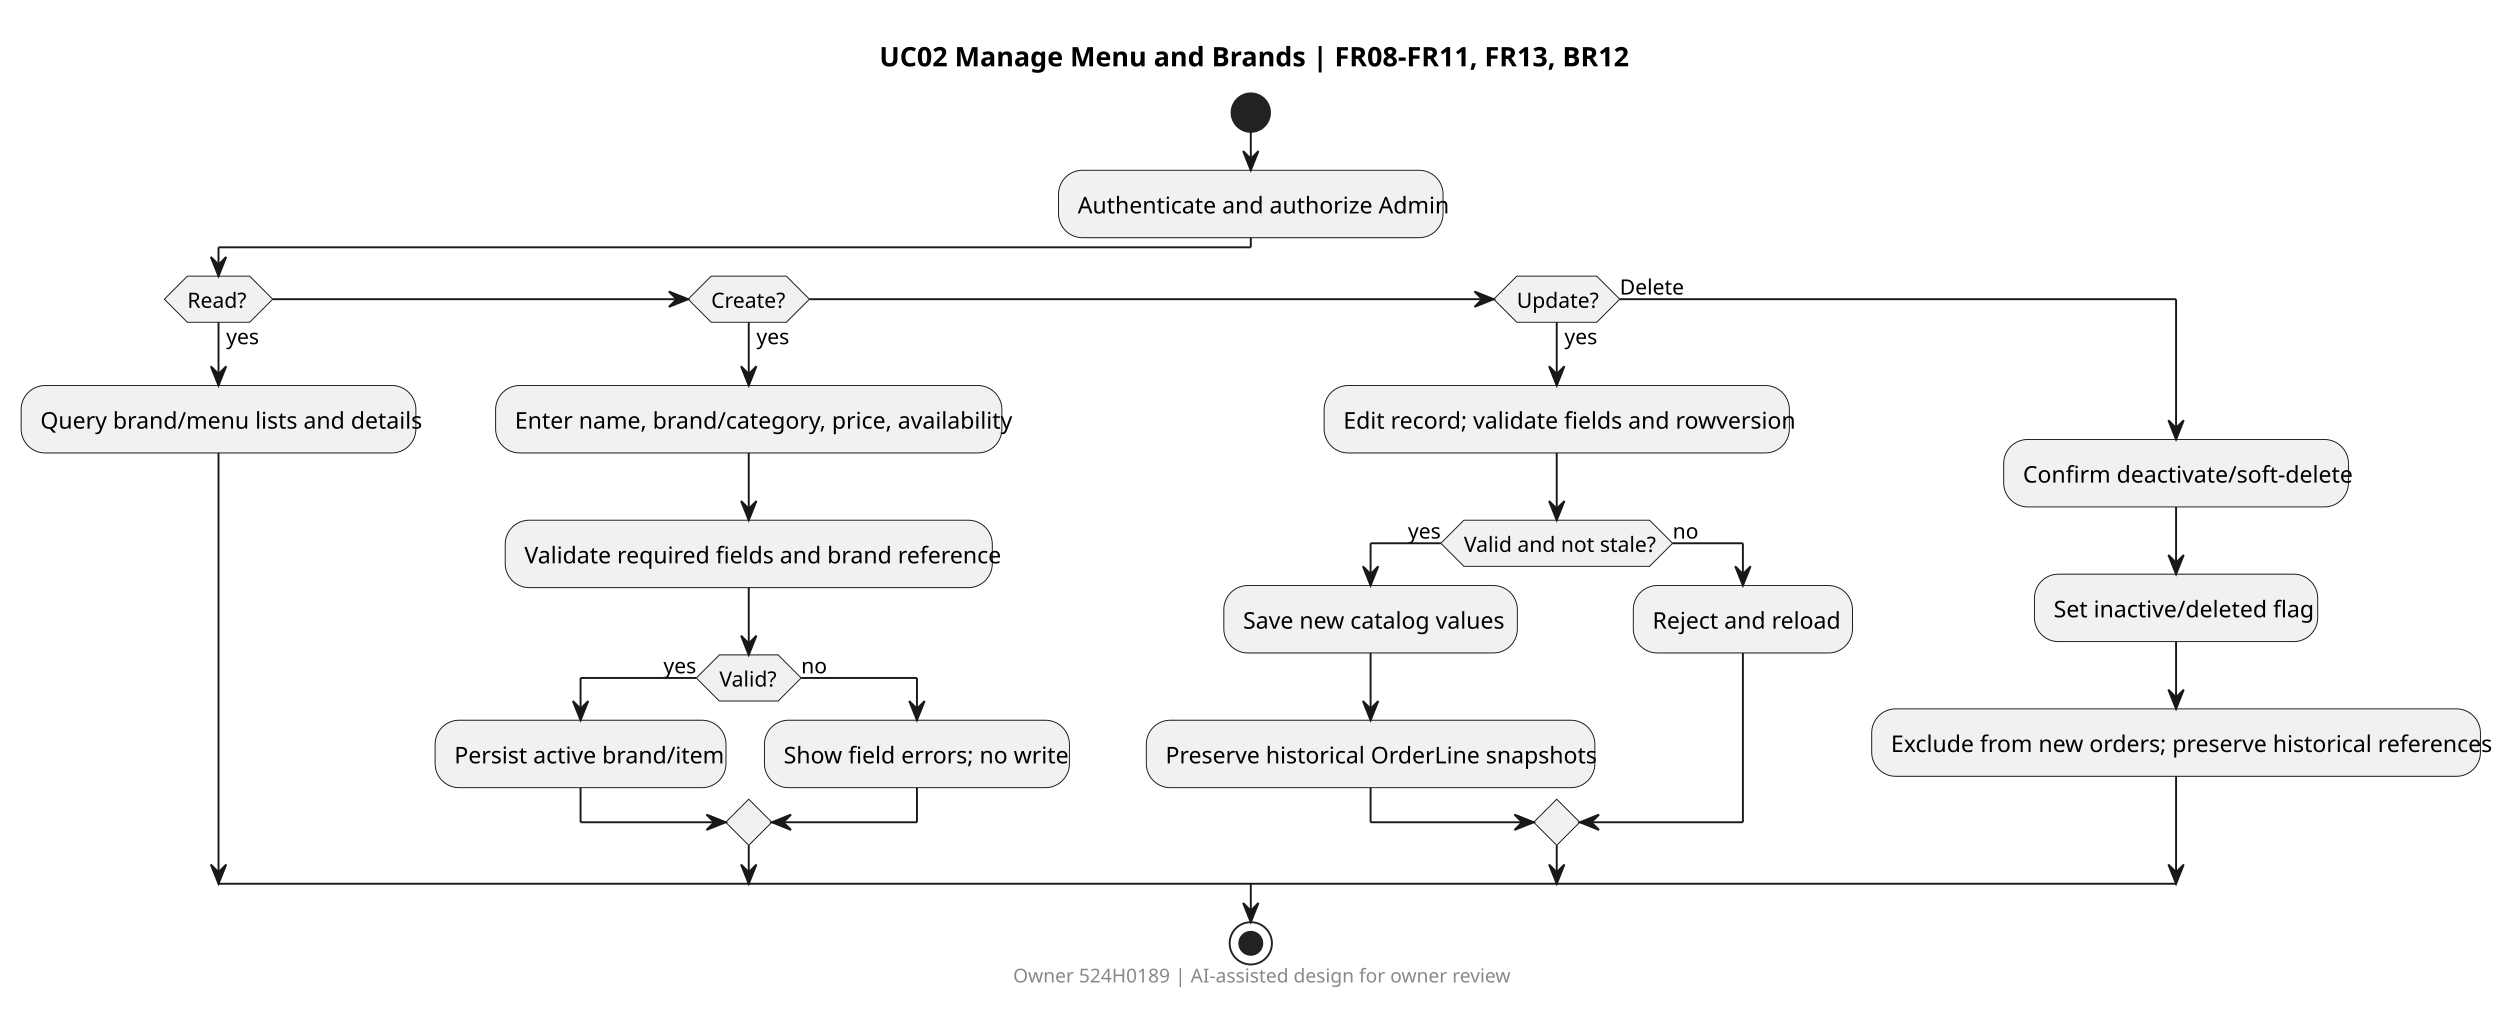
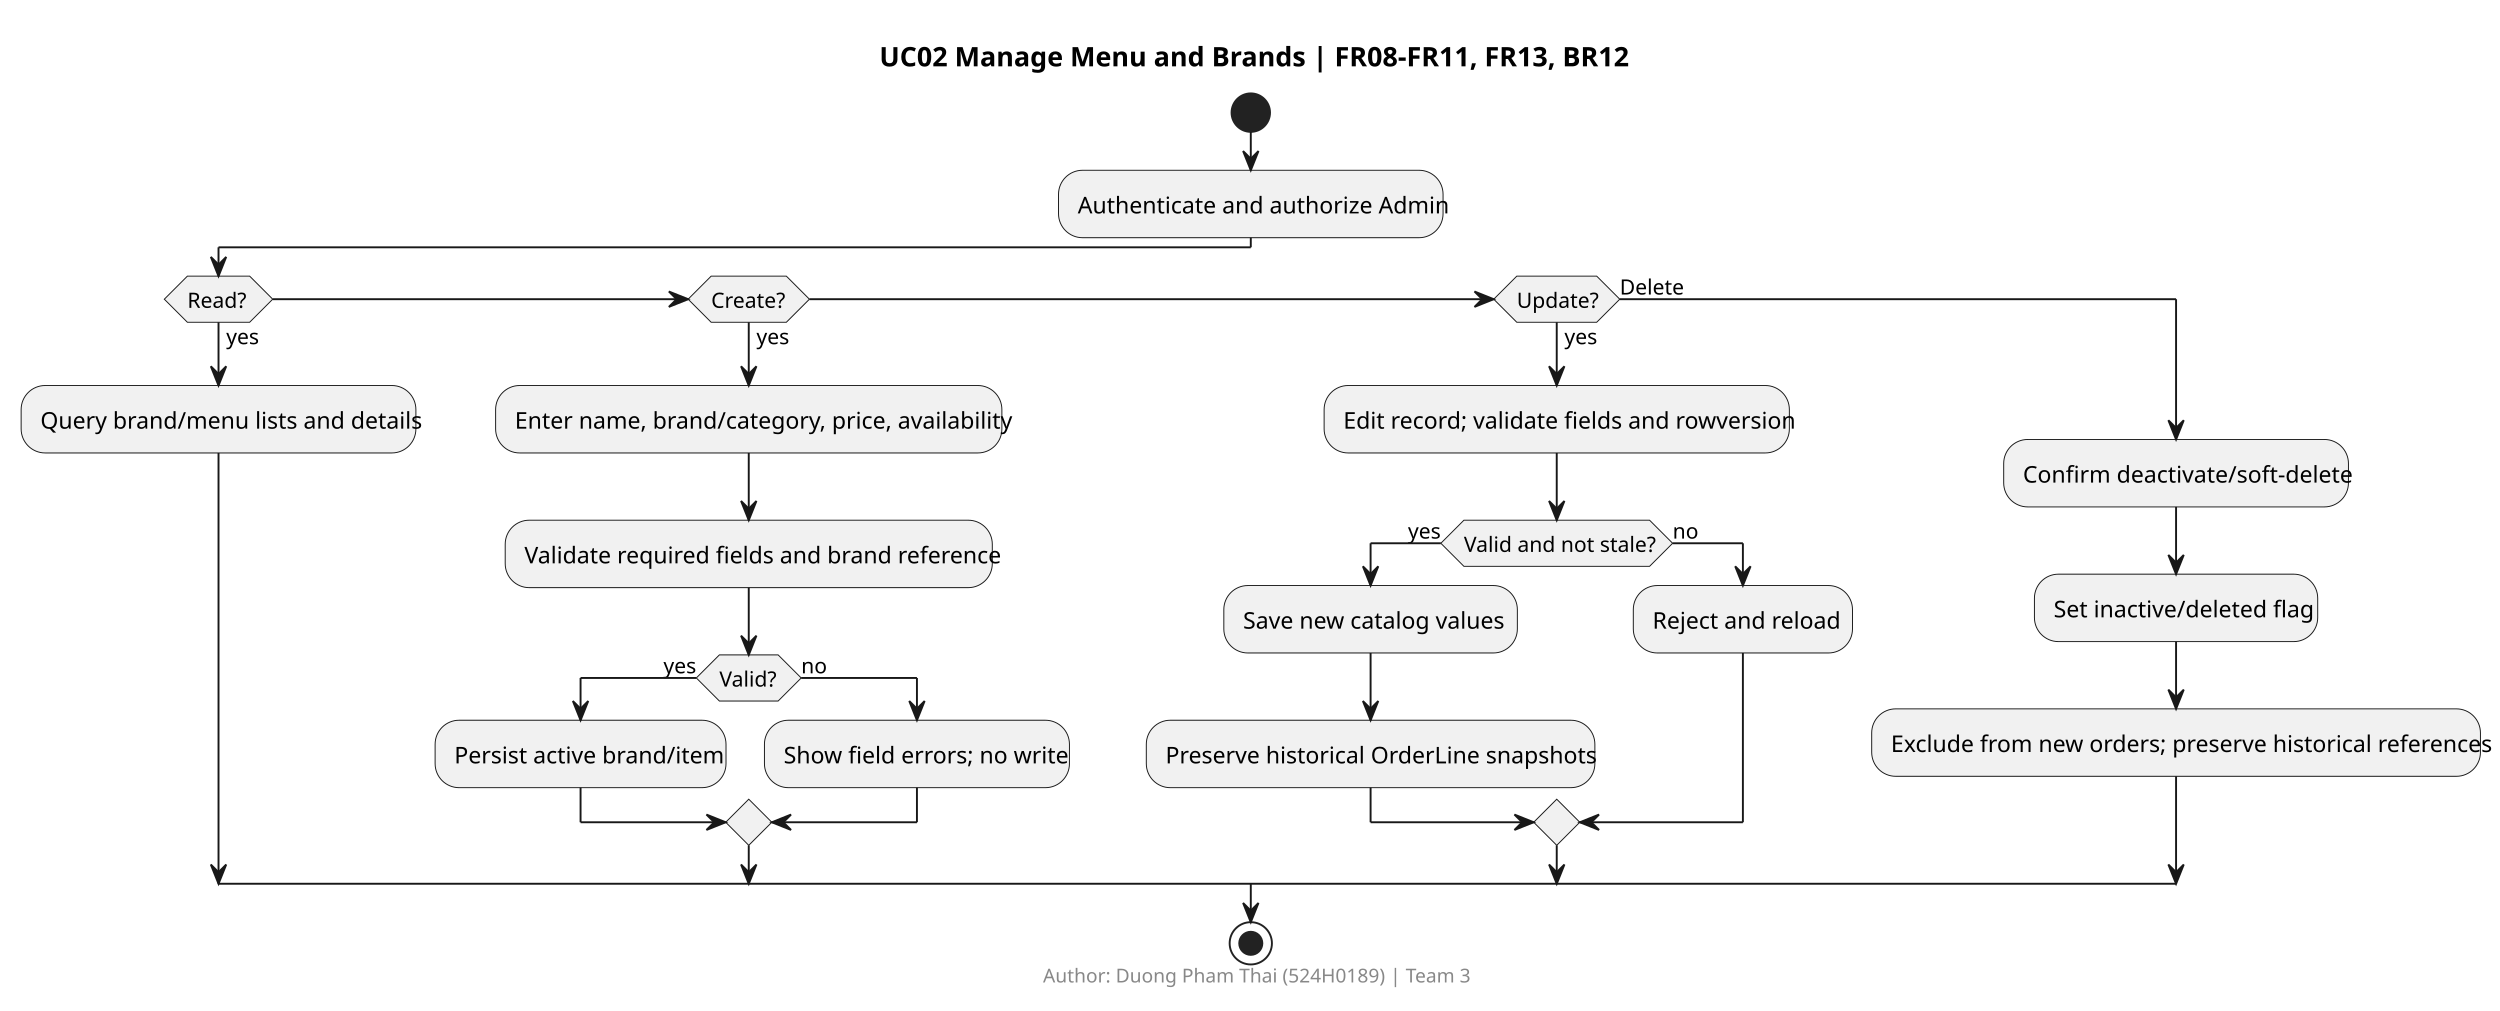
<svg xmlns="http://www.w3.org/2000/svg" contentStyleType="text/css" data-diagram-type="ACTIVITY" height="526px" preserveAspectRatio="none" style="width:1301px;height:526px;background:#FFFFFF;" version="1.1" viewBox="0 0 1301 526" width="1301px" zoomAndPan="magnify">
  <defs />
  <g>
    <text fill="#000000" font-family="sans-serif" font-size="14" font-weight="bold" lengthAdjust="spacing" textLength="383.565" x="457.628" y="34.533">UC02 Manage Menu and Brands | FR08-FR11, FR13, BR12</text>
    <ellipse cx="650.91" cy="58.609" fill="#222222" rx="10" ry="10" style="stroke:#222222;stroke-width:1;" />
    <rect fill="#F1F1F1" height="35.094" rx="12.5" ry="12.5" style="stroke:#181818;stroke-width:0.5;" width="200.117" x="550.852" y="88.609" />
    <text fill="#000000" font-family="sans-serif" font-size="12" lengthAdjust="spacing" textLength="180.117" x="560.852" y="111.066">Authenticate and authorize Admin</text>
    <polygon fill="#F1F1F1" points="97.508,143.703,129.923,143.703,141.923,155.703,129.923,167.703,97.508,167.703,85.508,155.703,97.508,143.703" style="stroke:#181818;stroke-width:0.5;" />
    <text fill="#000000" font-family="sans-serif" font-size="11" lengthAdjust="spacing" textLength="17.118" x="117.716" y="179.122">yes</text>
    <text fill="#000000" font-family="sans-serif" font-size="11" lengthAdjust="spacing" textLength="32.415" x="97.508" y="160.204">Read?</text>
    <rect fill="#F1F1F1" height="35.094" rx="12.5" ry="12.5" style="stroke:#181818;stroke-width:0.5;" width="205.432" x="11" y="200.622" />
    <text fill="#000000" font-family="sans-serif" font-size="12" lengthAdjust="spacing" textLength="185.432" x="21" y="223.079">Query brand/menu lists and details</text>
    <polygon fill="#F1F1F1" points="370.084,143.703,409.217,143.703,421.217,155.703,409.217,167.703,370.084,167.703,358.084,155.703,370.084,143.703" style="stroke:#181818;stroke-width:0.5;" />
    <text fill="#000000" font-family="sans-serif" font-size="11" lengthAdjust="spacing" textLength="17.118" x="393.65" y="179.122">yes</text>
    <text fill="#000000" font-family="sans-serif" font-size="11" lengthAdjust="spacing" textLength="39.134" x="370.084" y="160.204">Create?</text>
    <rect fill="#F1F1F1" height="35.094" rx="12.5" ry="12.5" style="stroke:#181818;stroke-width:0.5;" width="263.457" x="257.922" y="200.622" />
    <text fill="#000000" font-family="sans-serif" font-size="12" lengthAdjust="spacing" textLength="243.457" x="267.922" y="223.079">Enter name, brand/category, price, availability</text>
    <rect fill="#F1F1F1" height="35.094" rx="12.5" ry="12.5" style="stroke:#181818;stroke-width:0.5;" width="253.484" x="262.908" y="270.716" />
    <text fill="#000000" font-family="sans-serif" font-size="12" lengthAdjust="spacing" textLength="233.484" x="272.908" y="293.173">Validate required fields and brand reference</text>
    <polygon fill="#F1F1F1" points="374.362,340.81,404.939,340.81,416.939,352.81,404.939,364.81,374.362,364.81,362.362,352.81,374.362,340.81" style="stroke:#181818;stroke-width:0.5;" />
    <text fill="#000000" font-family="sans-serif" font-size="11" lengthAdjust="spacing" textLength="30.578" x="374.362" y="357.31">Valid?</text>
    <text fill="#000000" font-family="sans-serif" font-size="11" lengthAdjust="spacing" textLength="17.118" x="345.244" y="350.393">yes</text>
    <text fill="#000000" font-family="sans-serif" font-size="11" lengthAdjust="spacing" textLength="12.235" x="416.939" y="350.393">no</text>
    <rect fill="#F1F1F1" height="35.094" rx="12.5" ry="12.5" style="stroke:#181818;stroke-width:0.5;" width="151.385" x="226.432" y="374.81" />
    <text fill="#000000" font-family="sans-serif" font-size="12" lengthAdjust="spacing" textLength="131.385" x="236.432" y="397.267">Persist active brand/item</text>
    <rect fill="#F1F1F1" height="35.094" rx="12.5" ry="12.5" style="stroke:#181818;stroke-width:0.5;" width="158.721" x="397.816" y="374.81" />
    <text fill="#000000" font-family="sans-serif" font-size="12" lengthAdjust="spacing" textLength="138.721" x="407.816" y="397.267">Show field errors; no write</text>
    <polygon fill="#F1F1F1" points="389.65,415.903,401.65,427.903,389.65,439.903,377.65,427.903,389.65,415.903" style="stroke:#181818;stroke-width:0.5;" />
    <polygon fill="#F1F1F1" points="789.333,143.703,830.922,143.703,842.922,155.703,830.922,167.703,789.333,167.703,777.333,155.703,789.333,143.703" style="stroke:#181818;stroke-width:0.5;" />
    <text fill="#000000" font-family="sans-serif" font-size="11" lengthAdjust="spacing" textLength="17.118" x="814.127" y="179.122">yes</text>
    <text fill="#000000" font-family="sans-serif" font-size="11" lengthAdjust="spacing" textLength="41.588" x="789.333" y="160.204">Update?</text>
    <text fill="#000000" font-family="sans-serif" font-size="11" lengthAdjust="spacing" textLength="31.797" x="842.922" y="153.286">Delete</text>
    <rect fill="#F1F1F1" height="35.094" rx="12.5" ry="12.5" style="stroke:#181818;stroke-width:0.5;" width="242.111" x="689.072" y="200.622" />
    <text fill="#000000" font-family="sans-serif" font-size="12" lengthAdjust="spacing" textLength="222.111" x="699.072" y="223.079">Edit record; validate fields and rowversion</text>
    <polygon fill="#F1F1F1" points="761.814,270.716,858.44,270.716,870.44,282.716,858.44,294.716,761.814,294.716,749.814,282.716,761.814,270.716" style="stroke:#181818;stroke-width:0.5;" />
    <text fill="#000000" font-family="sans-serif" font-size="11" lengthAdjust="spacing" textLength="96.626" x="761.814" y="287.217">Valid and not stale?</text>
    <text fill="#000000" font-family="sans-serif" font-size="11" lengthAdjust="spacing" textLength="17.118" x="732.697" y="280.299">yes</text>
    <text fill="#000000" font-family="sans-serif" font-size="11" lengthAdjust="spacing" textLength="12.235" x="870.44" y="280.299">no</text>
    <rect fill="#F1F1F1" height="35.094" rx="12.5" ry="12.5" style="stroke:#181818;stroke-width:0.5;" width="152.75" x="636.879" y="304.716" />
    <text fill="#000000" font-family="sans-serif" font-size="12" lengthAdjust="spacing" textLength="132.75" x="646.879" y="327.173">Save new catalog values</text>
    <rect fill="#F1F1F1" height="35.094" rx="12.5" ry="12.5" style="stroke:#181818;stroke-width:0.5;" width="233.434" x="596.537" y="374.81" />
    <text fill="#000000" font-family="sans-serif" font-size="12" lengthAdjust="spacing" textLength="213.434" x="606.537" y="397.267">Preserve historical OrderLine snapshots</text>
    <rect fill="#F1F1F1" height="35.094" rx="12.5" ry="12.5" style="stroke:#181818;stroke-width:0.5;" width="114.061" x="849.971" y="304.716" />
    <text fill="#000000" font-family="sans-serif" font-size="12" lengthAdjust="spacing" textLength="94.061" x="859.971" y="327.173">Reject and reload</text>
    <polygon fill="#F1F1F1" points="810.127,415.903,822.127,427.903,810.127,439.903,798.127,427.903,810.127,415.903" style="stroke:#181818;stroke-width:0.5;" />
    <rect fill="#F1F1F1" height="35.094" rx="12.5" ry="12.5" style="stroke:#181818;stroke-width:0.5;" width="179.41" x="1042.721" y="228.704" />
    <text fill="#000000" font-family="sans-serif" font-size="12" lengthAdjust="spacing" textLength="159.41" x="1052.721" y="251.161">Confirm deactivate/soft-delete</text>
    <rect fill="#F1F1F1" height="35.094" rx="12.5" ry="12.5" style="stroke:#181818;stroke-width:0.5;" width="147.418" x="1058.717" y="298.798" />
    <text fill="#000000" font-family="sans-serif" font-size="12" lengthAdjust="spacing" textLength="127.418" x="1068.717" y="321.255">Set inactive/deleted flag</text>
    <rect fill="#F1F1F1" height="35.094" rx="12.5" ry="12.5" style="stroke:#181818;stroke-width:0.5;" width="316.789" x="974.031" y="368.892" />
    <text fill="#000000" font-family="sans-serif" font-size="12" lengthAdjust="spacing" textLength="296.789" x="984.031" y="391.349">Exclude from new orders; preserve historical references</text>
    <ellipse cx="650.91" cy="490.903" fill="none" rx="11" ry="11" style="stroke:#222222;stroke-width:1;" />
    <ellipse cx="650.91" cy="490.903" fill="#222222" rx="6" ry="6" style="stroke:#222222;stroke-width:1;" />
    <line style="stroke:#181818;stroke-width:1;" x1="650.91" x2="650.91" y1="68.609" y2="88.609" />
    <polygon fill="#181818" points="646.91,78.609,650.91,88.609,654.91,78.609,650.91,82.609" style="stroke:#181818;stroke-width:1;" />
    <line style="stroke:#181818;stroke-width:1;" x1="389.65" x2="389.65" y1="235.716" y2="270.716" />
    <polygon fill="#181818" points="385.65,260.716,389.65,270.716,393.65,260.716,389.65,264.716" style="stroke:#181818;stroke-width:1;" />
    <line style="stroke:#181818;stroke-width:1;" x1="362.362" x2="302.124" y1="352.81" y2="352.81" />
    <line style="stroke:#181818;stroke-width:1;" x1="302.124" x2="302.124" y1="352.81" y2="374.81" />
    <polygon fill="#181818" points="298.124,364.81,302.124,374.81,306.124,364.81,302.124,368.81" style="stroke:#181818;stroke-width:1;" />
    <line style="stroke:#181818;stroke-width:1;" x1="416.939" x2="477.177" y1="352.81" y2="352.81" />
    <line style="stroke:#181818;stroke-width:1;" x1="477.177" x2="477.177" y1="352.81" y2="374.81" />
    <polygon fill="#181818" points="473.177,364.81,477.177,374.81,481.177,364.81,477.177,368.81" style="stroke:#181818;stroke-width:1;" />
    <line style="stroke:#181818;stroke-width:1;" x1="302.124" x2="302.124" y1="409.903" y2="427.903" />
    <line style="stroke:#181818;stroke-width:1;" x1="302.124" x2="377.65" y1="427.903" y2="427.903" />
    <polygon fill="#181818" points="367.65,423.903,377.65,427.903,367.65,431.903,371.65,427.903" style="stroke:#181818;stroke-width:1;" />
    <line style="stroke:#181818;stroke-width:1;" x1="477.177" x2="477.177" y1="409.903" y2="427.903" />
    <line style="stroke:#181818;stroke-width:1;" x1="477.177" x2="401.65" y1="427.903" y2="427.903" />
    <polygon fill="#181818" points="411.65,423.903,401.65,427.903,411.65,431.903,407.65,427.903" style="stroke:#181818;stroke-width:1;" />
    <line style="stroke:#181818;stroke-width:1;" x1="389.65" x2="389.65" y1="305.81" y2="340.81" />
    <polygon fill="#181818" points="385.65,330.81,389.65,340.81,393.65,330.81,389.65,334.81" style="stroke:#181818;stroke-width:1;" />
    <line style="stroke:#181818;stroke-width:1;" x1="713.254" x2="713.254" y1="339.81" y2="374.81" />
    <polygon fill="#181818" points="709.254,364.81,713.254,374.81,717.254,364.81,713.254,368.81" style="stroke:#181818;stroke-width:1;" />
    <line style="stroke:#181818;stroke-width:1;" x1="749.814" x2="713.254" y1="282.716" y2="282.716" />
    <line style="stroke:#181818;stroke-width:1;" x1="713.254" x2="713.254" y1="282.716" y2="304.716" />
    <polygon fill="#181818" points="709.254,294.716,713.254,304.716,717.254,294.716,713.254,298.716" style="stroke:#181818;stroke-width:1;" />
    <line style="stroke:#181818;stroke-width:1;" x1="870.44" x2="907.001" y1="282.716" y2="282.716" />
    <line style="stroke:#181818;stroke-width:1;" x1="907.001" x2="907.001" y1="282.716" y2="304.716" />
    <polygon fill="#181818" points="903.001,294.716,907.001,304.716,911.001,294.716,907.001,298.716" style="stroke:#181818;stroke-width:1;" />
    <line style="stroke:#181818;stroke-width:1;" x1="713.254" x2="713.254" y1="409.903" y2="427.903" />
    <line style="stroke:#181818;stroke-width:1;" x1="713.254" x2="798.127" y1="427.903" y2="427.903" />
    <polygon fill="#181818" points="788.127,423.903,798.127,427.903,788.127,431.903,792.127,427.903" style="stroke:#181818;stroke-width:1;" />
    <line style="stroke:#181818;stroke-width:1;" x1="907.001" x2="907.001" y1="339.81" y2="427.903" />
    <line style="stroke:#181818;stroke-width:1;" x1="907.001" x2="822.127" y1="427.903" y2="427.903" />
    <polygon fill="#181818" points="832.127,423.903,822.127,427.903,832.127,431.903,828.127,427.903" style="stroke:#181818;stroke-width:1;" />
    <line style="stroke:#181818;stroke-width:1;" x1="810.127" x2="810.127" y1="235.716" y2="270.716" />
    <polygon fill="#181818" points="806.127,260.716,810.127,270.716,814.127,260.716,810.127,264.716" style="stroke:#181818;stroke-width:1;" />
    <line style="stroke:#181818;stroke-width:1;" x1="1132.426" x2="1132.426" y1="263.798" y2="298.798" />
    <polygon fill="#181818" points="1128.426,288.798,1132.426,298.798,1136.426,288.798,1132.426,292.798" style="stroke:#181818;stroke-width:1;" />
    <line style="stroke:#181818;stroke-width:1;" x1="1132.426" x2="1132.426" y1="333.892" y2="368.892" />
    <polygon fill="#181818" points="1128.426,358.892,1132.426,368.892,1136.426,358.892,1132.426,362.892" style="stroke:#181818;stroke-width:1;" />
    <line style="stroke:#181818;stroke-width:1;" x1="113.716" x2="113.716" y1="167.703" y2="200.622" />
    <polygon fill="#181818" points="109.716,190.622,113.716,200.622,117.716,190.622,113.716,194.622" style="stroke:#181818;stroke-width:1;" />
    <line style="stroke:#181818;stroke-width:1;" x1="113.716" x2="113.716" y1="235.716" y2="459.903" />
    <polygon fill="#181818" points="109.716,449.903,113.716,459.903,117.716,449.903,113.716,453.903" style="stroke:#181818;stroke-width:1;" />
    <line style="stroke:#181818;stroke-width:1;" x1="389.65" x2="389.65" y1="167.703" y2="200.622" />
    <polygon fill="#181818" points="385.65,190.622,389.65,200.622,393.65,190.622,389.65,194.622" style="stroke:#181818;stroke-width:1;" />
    <line style="stroke:#181818;stroke-width:1;" x1="389.65" x2="389.65" y1="439.903" y2="459.903" />
    <polygon fill="#181818" points="385.65,449.903,389.65,459.903,393.65,449.903,389.65,453.903" style="stroke:#181818;stroke-width:1;" />
    <line style="stroke:#181818;stroke-width:1;" x1="810.127" x2="810.127" y1="167.703" y2="200.622" />
    <polygon fill="#181818" points="806.127,190.622,810.127,200.622,814.127,190.622,810.127,194.622" style="stroke:#181818;stroke-width:1;" />
    <line style="stroke:#181818;stroke-width:1;" x1="810.127" x2="810.127" y1="439.903" y2="459.903" />
    <polygon fill="#181818" points="806.127,449.903,810.127,459.903,814.127,449.903,810.127,453.903" style="stroke:#181818;stroke-width:1;" />
    <line style="stroke:#181818;stroke-width:1;" x1="141.923" x2="358.084" y1="155.703" y2="155.703" />
    <polygon fill="#181818" points="348.084,151.703,358.084,155.703,348.084,159.703,352.084,155.703" style="stroke:#181818;stroke-width:1;" />
    <line style="stroke:#181818;stroke-width:1;" x1="421.217" x2="777.333" y1="155.703" y2="155.703" />
    <polygon fill="#181818" points="767.333,151.703,777.333,155.703,767.333,159.703,771.333,155.703" style="stroke:#181818;stroke-width:1;" />
    <line style="stroke:#181818;stroke-width:1;" x1="650.91" x2="650.91" y1="123.703" y2="128.703" />
    <line style="stroke:#181818;stroke-width:1;" x1="650.91" x2="113.716" y1="128.703" y2="128.703" />
    <line style="stroke:#181818;stroke-width:1;" x1="113.716" x2="113.716" y1="128.703" y2="143.703" />
    <polygon fill="#181818" points="109.716,133.703,113.716,143.703,117.716,133.703,113.716,137.703" style="stroke:#181818;stroke-width:1;" />
    <line style="stroke:#181818;stroke-width:1;" x1="842.922" x2="1132.426" y1="155.703" y2="155.703" />
    <line style="stroke:#181818;stroke-width:1;" x1="1132.426" x2="1132.426" y1="155.703" y2="228.704" />
    <polygon fill="#181818" points="1128.426,218.704,1132.426,228.704,1136.426,218.704,1132.426,222.704" style="stroke:#181818;stroke-width:1;" />
    <line style="stroke:#181818;stroke-width:1;" x1="1132.426" x2="1132.426" y1="403.985" y2="459.903" />
    <polygon fill="#181818" points="1128.426,449.903,1132.426,459.903,1136.426,449.903,1132.426,453.903" style="stroke:#181818;stroke-width:1;" />
    <line style="stroke:#181818;stroke-width:1;" x1="113.716" x2="1132.426" y1="459.903" y2="459.903" />
    <line style="stroke:#181818;stroke-width:1;" x1="650.91" x2="650.91" y1="459.903" y2="479.903" />
    <polygon fill="#181818" points="646.91,469.903,650.91,479.903,654.91,469.903,650.91,473.903" style="stroke:#181818;stroke-width:1;" />
-     <text fill="#888888" font-family="sans-serif" font-size="10" lengthAdjust="spacing" textLength="244.385" x="527.218" y="511.284">Owner 524H0189 | AI-assisted design for owner review</text>
+     <text fill="#888888" font-family="sans-serif" font-size="10" lengthAdjust="spacing" textLength="213.267" x="542.777" y="511.284">Author: Duong Pham Thai (524H0189) | Team 3</text>
  </g>
</svg>
